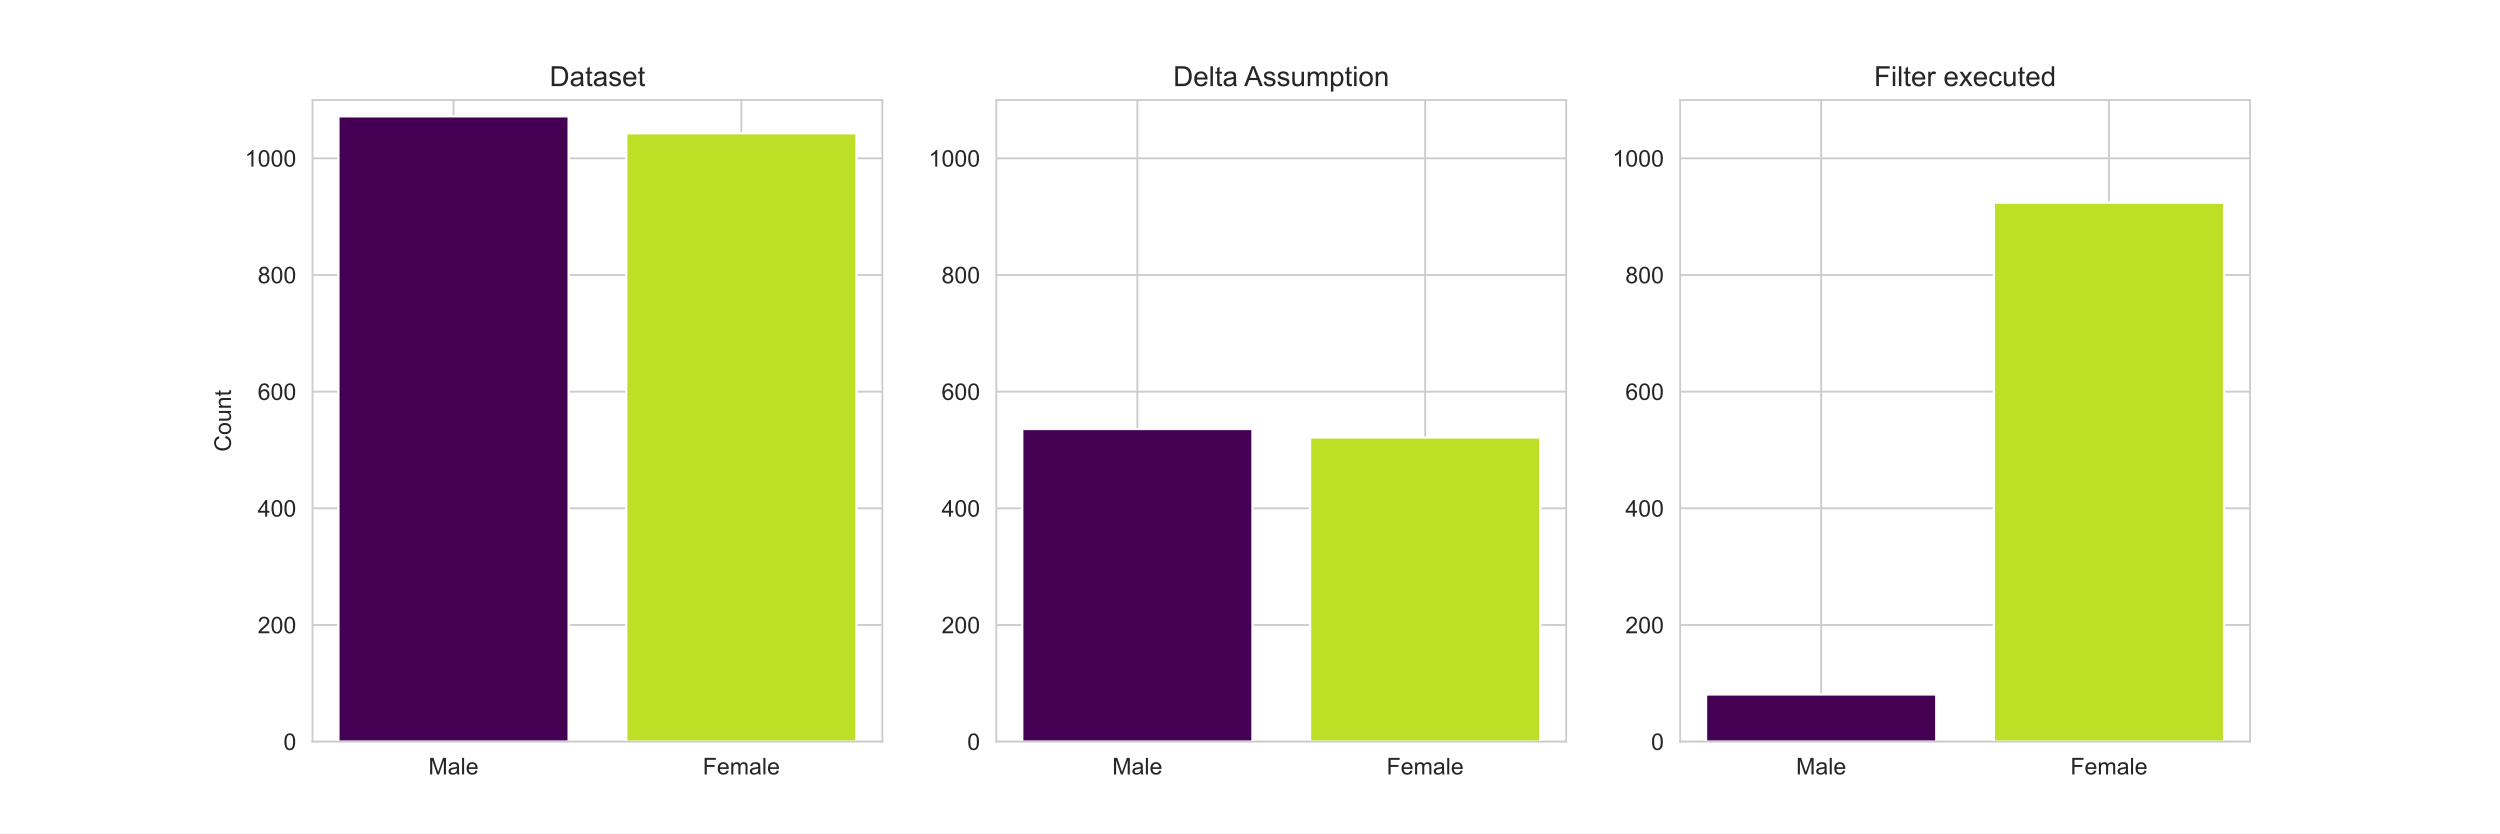
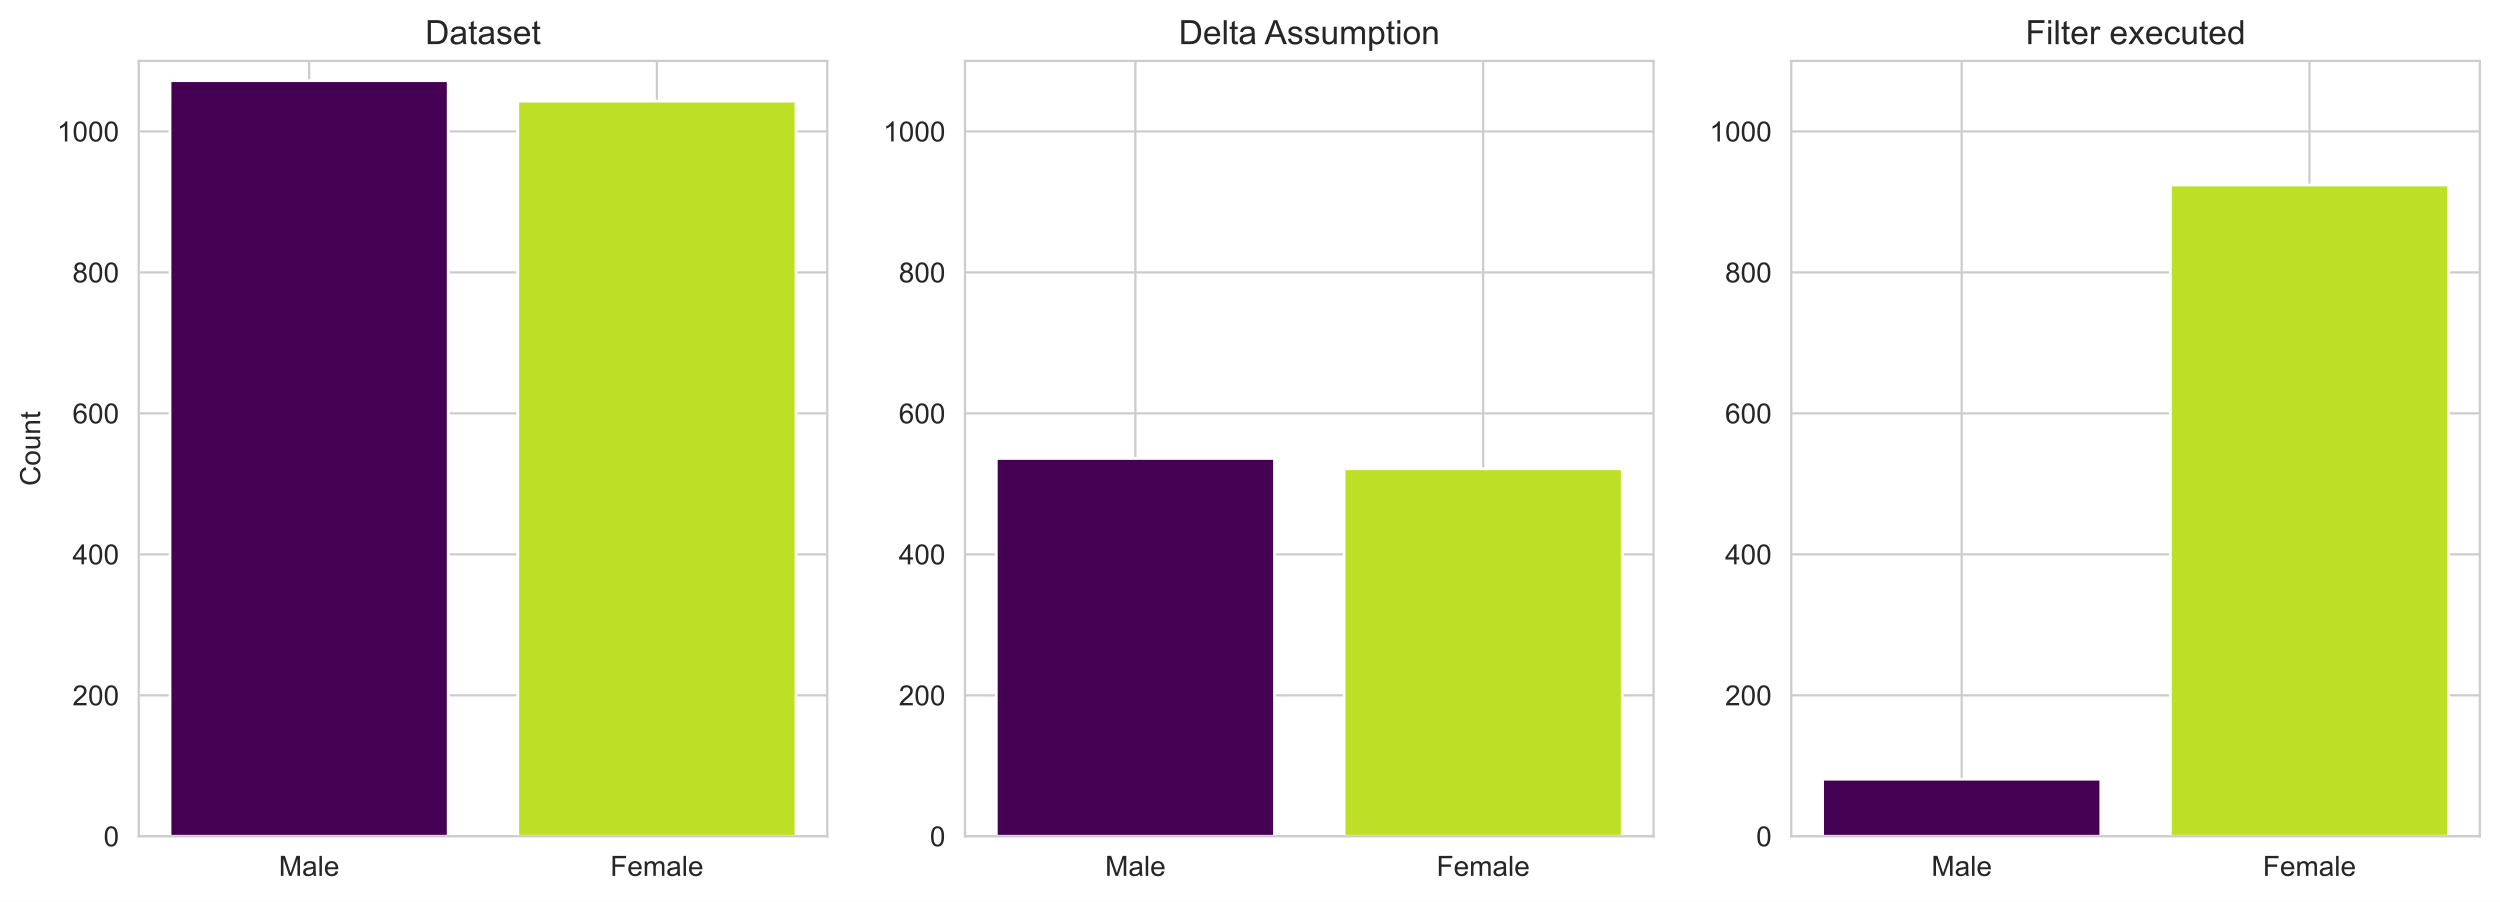
- <svg xmlns="http://www.w3.org/2000/svg" xmlns:xlink="http://www.w3.org/1999/xlink" width="1080pt" height="360pt" viewBox="0 0 1080 360" version="1.1">
+ <svg xmlns="http://www.w3.org/2000/svg" xmlns:xlink="http://www.w3.org/1999/xlink" width="893.789pt" height="322.335pt" viewBox="0 0 893.789 322.335" version="1.1">
  <defs>
    <style type="text/css">*{stroke-linejoin: round; stroke-linecap: butt}</style>
  </defs>
  <g id="figure_1">
    <g id="patch_1">
-       <path d="M 0 360  L 1080 360  L 1080 0  L 0 0  z " style="fill: #ffffff" />
+       <path d="M 0 322.335  L 893.789 322.335  L 893.789 0  L 0 0  z " style="fill: #ffffff" />
    </g>
    <g id="axes_1">
      <g id="patch_2">
-         <path d="M 135 320.4  L 381.176 320.4  L 381.176 43.2  L 135 43.2  z " style="fill: #ffffff" />
+         <path d="M 49.589 298.989  L 295.766 298.989  L 295.766 21.789  L 49.589 21.789  z " style="fill: #ffffff" />
      </g>
      <g id="matplotlib.axis_1">
        <g id="xtick_1">
          <g id="line2d_1">
-             <path d="M 195.922 320.4  L 195.922 43.2  " clip-path="url(#pa6786cee90)" style="fill: none; stroke: #cccccc; stroke-width: 0.8; stroke-linecap: round" />
+             <path d="M 110.512 298.989  L 110.512 21.789  " clip-path="url(#pd8e808f00b)" style="fill: none; stroke: #cccccc; stroke-width: 0.8; stroke-linecap: round" />
          </g>
          <g id="text_1">
-             <g style="fill: #262626" transform="translate(185.0857 334.5578) scale(0.1 -0.1)">
+             <g style="fill: #262626" transform="translate(99.6748 313.1472) scale(0.1 -0.1)">
              <defs>
                <path id="ArialMT-4d" d="M 475 0  L 475 4581  L 1388 4581  L 2472 1338  Q 2622 884 2691 659  Q 2769 909 2934 1394  L 4031 4581  L 4847 4581  L 4847 0  L 4263 0  L 4263 3834  L 2931 0  L 2384 0  L 1059 3900  L 1059 0  L 475 0  z " transform="scale(0.015625)" />
                <path id="ArialMT-61" d="M 2588 409  Q 2275 144 1986 34  Q 1697 -75 1366 -75  Q 819 -75 525 192  Q 231 459 231 875  Q 231 1119 342 1320  Q 453 1522 633 1644  Q 813 1766 1038 1828  Q 1203 1872 1538 1913  Q 2219 1994 2541 2106  Q 2544 2222 2544 2253  Q 2544 2597 2384 2738  Q 2169 2928 1744 2928  Q 1347 2928 1158 2789  Q 969 2650 878 2297  L 328 2372  Q 403 2725 575 2942  Q 747 3159 1072 3276  Q 1397 3394 1825 3394  Q 2250 3394 2515 3294  Q 2781 3194 2906 3042  Q 3031 2891 3081 2659  Q 3109 2516 3109 2141  L 3109 1391  Q 3109 606 3145 398  Q 3181 191 3288 0  L 2700 0  Q 2613 175 2588 409  z M 2541 1666  Q 2234 1541 1622 1453  Q 1275 1403 1131 1340  Q 988 1278 909 1158  Q 831 1038 831 891  Q 831 666 1001 516  Q 1172 366 1500 366  Q 1825 366 2078 508  Q 2331 650 2450 897  Q 2541 1088 2541 1459  L 2541 1666  z " transform="scale(0.015625)" />
                <path id="ArialMT-6c" d="M 409 0  L 409 4581  L 972 4581  L 972 0  L 409 0  z " transform="scale(0.015625)" />
                <path id="ArialMT-65" d="M 2694 1069  L 3275 997  Q 3138 488 2766 206  Q 2394 -75 1816 -75  Q 1088 -75 661 373  Q 234 822 234 1631  Q 234 2469 665 2931  Q 1097 3394 1784 3394  Q 2450 3394 2872 2941  Q 3294 2488 3294 1666  Q 3294 1616 3291 1516  L 816 1516  Q 847 969 1125 678  Q 1403 388 1819 388  Q 2128 388 2347 550  Q 2566 713 2694 1069  z M 847 1978  L 2700 1978  Q 2663 2397 2488 2606  Q 2219 2931 1791 2931  Q 1403 2931 1139 2672  Q 875 2413 847 1978  z " transform="scale(0.015625)" />
              </defs>
              <use xlink:href="#ArialMT-4d" />
              <use xlink:href="#ArialMT-61" transform="translate(83.30078 0)" />
              <use xlink:href="#ArialMT-6c" transform="translate(138.916 0)" />
              <use xlink:href="#ArialMT-65" transform="translate(161.1328 0)" />
            </g>
          </g>
        </g>
        <g id="xtick_2">
          <g id="line2d_2">
-             <path d="M 320.254 320.4  L 320.254 43.2  " clip-path="url(#pa6786cee90)" style="fill: none; stroke: #cccccc; stroke-width: 0.8; stroke-linecap: round" />
+             <path d="M 234.843 298.989  L 234.843 21.789  " clip-path="url(#pd8e808f00b)" style="fill: none; stroke: #cccccc; stroke-width: 0.8; stroke-linecap: round" />
          </g>
          <g id="text_2">
-             <g style="fill: #262626" transform="translate(303.5829 334.5578) scale(0.1 -0.1)">
+             <g style="fill: #262626" transform="translate(218.172 313.1472) scale(0.1 -0.1)">
              <defs>
                <path id="ArialMT-46" d="M 525 0  L 525 4581  L 3616 4581  L 3616 4041  L 1131 4041  L 1131 2622  L 3281 2622  L 3281 2081  L 1131 2081  L 1131 0  L 525 0  z " transform="scale(0.015625)" />
                <path id="ArialMT-6d" d="M 422 0  L 422 3319  L 925 3319  L 925 2853  Q 1081 3097 1340 3245  Q 1600 3394 1931 3394  Q 2300 3394 2536 3241  Q 2772 3088 2869 2813  Q 3263 3394 3894 3394  Q 4388 3394 4653 3120  Q 4919 2847 4919 2278  L 4919 0  L 4359 0  L 4359 2091  Q 4359 2428 4304 2576  Q 4250 2725 4106 2815  Q 3963 2906 3769 2906  Q 3419 2906 3187 2673  Q 2956 2441 2956 1928  L 2956 0  L 2394 0  L 2394 2156  Q 2394 2531 2256 2718  Q 2119 2906 1806 2906  Q 1569 2906 1367 2781  Q 1166 2656 1075 2415  Q 984 2175 984 1722  L 984 0  L 422 0  z " transform="scale(0.015625)" />
              </defs>
              <use xlink:href="#ArialMT-46" />
              <use xlink:href="#ArialMT-65" transform="translate(61.08398 0)" />
              <use xlink:href="#ArialMT-6d" transform="translate(116.6992 0)" />
              <use xlink:href="#ArialMT-61" transform="translate(200 0)" />
              <use xlink:href="#ArialMT-6c" transform="translate(255.6152 0)" />
              <use xlink:href="#ArialMT-65" transform="translate(277.832 0)" />
            </g>
          </g>
        </g>
      </g>
      <g id="matplotlib.axis_2">
        <g id="ytick_1">
          <g id="line2d_3">
-             <path d="M 135 320.4  L 381.176 320.4  " clip-path="url(#pa6786cee90)" style="fill: none; stroke: #cccccc; stroke-width: 0.8; stroke-linecap: round" />
+             <path d="M 49.589 298.989  L 295.766 298.989  " clip-path="url(#pd8e808f00b)" style="fill: none; stroke: #cccccc; stroke-width: 0.8; stroke-linecap: round" />
          </g>
          <g id="text_3">
-             <g style="fill: #262626" transform="translate(122.4391 323.9789) scale(0.1 -0.1)">
+             <g style="fill: #262626" transform="translate(37.02813 302.5683) scale(0.1 -0.1)">
              <defs>
                <path id="ArialMT-30" d="M 266 2259  Q 266 3072 433 3567  Q 600 4063 929 4331  Q 1259 4600 1759 4600  Q 2128 4600 2406 4451  Q 2684 4303 2865 4023  Q 3047 3744 3150 3342  Q 3253 2941 3253 2259  Q 3253 1453 3087 958  Q 2922 463 2592 192  Q 2263 -78 1759 -78  Q 1097 -78 719 397  Q 266 969 266 2259  z M 844 2259  Q 844 1131 1108 757  Q 1372 384 1759 384  Q 2147 384 2411 759  Q 2675 1134 2675 2259  Q 2675 3391 2411 3762  Q 2147 4134 1753 4134  Q 1366 4134 1134 3806  Q 844 3388 844 2259  z " transform="scale(0.015625)" />
              </defs>
              <use xlink:href="#ArialMT-30" />
            </g>
          </g>
        </g>
        <g id="ytick_2">
          <g id="line2d_4">
-             <path d="M 135 270  L 381.176 270  " clip-path="url(#pa6786cee90)" style="fill: none; stroke: #cccccc; stroke-width: 0.8; stroke-linecap: round" />
+             <path d="M 49.589 248.589  L 295.766 248.589  " clip-path="url(#pd8e808f00b)" style="fill: none; stroke: #cccccc; stroke-width: 0.8; stroke-linecap: round" />
          </g>
          <g id="text_4">
-             <g style="fill: #262626" transform="translate(111.3172 273.5789) scale(0.1 -0.1)">
+             <g style="fill: #262626" transform="translate(25.90625 252.1683) scale(0.1 -0.1)">
              <defs>
                <path id="ArialMT-32" d="M 3222 541  L 3222 0  L 194 0  Q 188 203 259 391  Q 375 700 629 1000  Q 884 1300 1366 1694  Q 2113 2306 2375 2664  Q 2638 3022 2638 3341  Q 2638 3675 2398 3904  Q 2159 4134 1775 4134  Q 1369 4134 1125 3890  Q 881 3647 878 3216  L 300 3275  Q 359 3922 746 4261  Q 1134 4600 1788 4600  Q 2447 4600 2831 4234  Q 3216 3869 3216 3328  Q 3216 3053 3103 2787  Q 2991 2522 2730 2228  Q 2469 1934 1863 1422  Q 1356 997 1212 845  Q 1069 694 975 541  L 3222 541  z " transform="scale(0.015625)" />
              </defs>
              <use xlink:href="#ArialMT-32" />
              <use xlink:href="#ArialMT-30" transform="translate(55.61523 0)" />
              <use xlink:href="#ArialMT-30" transform="translate(111.2305 0)" />
            </g>
          </g>
        </g>
        <g id="ytick_3">
          <g id="line2d_5">
-             <path d="M 135 219.6  L 381.176 219.6  " clip-path="url(#pa6786cee90)" style="fill: none; stroke: #cccccc; stroke-width: 0.8; stroke-linecap: round" />
+             <path d="M 49.589 198.189  L 295.766 198.189  " clip-path="url(#pd8e808f00b)" style="fill: none; stroke: #cccccc; stroke-width: 0.8; stroke-linecap: round" />
          </g>
          <g id="text_5">
-             <g style="fill: #262626" transform="translate(111.3172 223.1789) scale(0.1 -0.1)">
+             <g style="fill: #262626" transform="translate(25.90625 201.7683) scale(0.1 -0.1)">
              <defs>
                <path id="ArialMT-34" d="M 2069 0  L 2069 1097  L 81 1097  L 81 1613  L 2172 4581  L 2631 4581  L 2631 1613  L 3250 1613  L 3250 1097  L 2631 1097  L 2631 0  L 2069 0  z M 2069 1613  L 2069 3678  L 634 1613  L 2069 1613  z " transform="scale(0.015625)" />
              </defs>
              <use xlink:href="#ArialMT-34" />
              <use xlink:href="#ArialMT-30" transform="translate(55.61523 0)" />
              <use xlink:href="#ArialMT-30" transform="translate(111.2305 0)" />
            </g>
          </g>
        </g>
        <g id="ytick_4">
          <g id="line2d_6">
-             <path d="M 135 169.2  L 381.176 169.2  " clip-path="url(#pa6786cee90)" style="fill: none; stroke: #cccccc; stroke-width: 0.8; stroke-linecap: round" />
+             <path d="M 49.589 147.789  L 295.766 147.789  " clip-path="url(#pd8e808f00b)" style="fill: none; stroke: #cccccc; stroke-width: 0.8; stroke-linecap: round" />
          </g>
          <g id="text_6">
-             <g style="fill: #262626" transform="translate(111.3172 172.7789) scale(0.1 -0.1)">
+             <g style="fill: #262626" transform="translate(25.90625 151.3683) scale(0.1 -0.1)">
              <defs>
                <path id="ArialMT-36" d="M 3184 3459  L 2625 3416  Q 2550 3747 2413 3897  Q 2184 4138 1850 4138  Q 1581 4138 1378 3988  Q 1113 3794 959 3422  Q 806 3050 800 2363  Q 1003 2672 1297 2822  Q 1591 2972 1913 2972  Q 2475 2972 2870 2558  Q 3266 2144 3266 1488  Q 3266 1056 3080 686  Q 2894 316 2569 119  Q 2244 -78 1831 -78  Q 1128 -78 684 439  Q 241 956 241 2144  Q 241 3472 731 4075  Q 1159 4600 1884 4600  Q 2425 4600 2770 4297  Q 3116 3994 3184 3459  z M 888 1484  Q 888 1194 1011 928  Q 1134 663 1356 523  Q 1578 384 1822 384  Q 2178 384 2434 671  Q 2691 959 2691 1453  Q 2691 1928 2437 2201  Q 2184 2475 1800 2475  Q 1419 2475 1153 2201  Q 888 1928 888 1484  z " transform="scale(0.015625)" />
              </defs>
              <use xlink:href="#ArialMT-36" />
              <use xlink:href="#ArialMT-30" transform="translate(55.61523 0)" />
              <use xlink:href="#ArialMT-30" transform="translate(111.2305 0)" />
            </g>
          </g>
        </g>
        <g id="ytick_5">
          <g id="line2d_7">
-             <path d="M 135 118.8  L 381.176 118.8  " clip-path="url(#pa6786cee90)" style="fill: none; stroke: #cccccc; stroke-width: 0.8; stroke-linecap: round" />
+             <path d="M 49.589 97.389  L 295.766 97.389  " clip-path="url(#pd8e808f00b)" style="fill: none; stroke: #cccccc; stroke-width: 0.8; stroke-linecap: round" />
          </g>
          <g id="text_7">
-             <g style="fill: #262626" transform="translate(111.3172 122.3789) scale(0.1 -0.1)">
+             <g style="fill: #262626" transform="translate(25.90625 100.9683) scale(0.1 -0.1)">
              <defs>
                <path id="ArialMT-38" d="M 1131 2484  Q 781 2613 612 2850  Q 444 3088 444 3419  Q 444 3919 803 4259  Q 1163 4600 1759 4600  Q 2359 4600 2725 4251  Q 3091 3903 3091 3403  Q 3091 3084 2923 2848  Q 2756 2613 2416 2484  Q 2838 2347 3058 2040  Q 3278 1734 3278 1309  Q 3278 722 2862 322  Q 2447 -78 1769 -78  Q 1091 -78 675 323  Q 259 725 259 1325  Q 259 1772 486 2073  Q 713 2375 1131 2484  z M 1019 3438  Q 1019 3113 1228 2906  Q 1438 2700 1772 2700  Q 2097 2700 2305 2904  Q 2513 3109 2513 3406  Q 2513 3716 2298 3927  Q 2084 4138 1766 4138  Q 1444 4138 1231 3931  Q 1019 3725 1019 3438  z M 838 1322  Q 838 1081 952 856  Q 1066 631 1291 507  Q 1516 384 1775 384  Q 2178 384 2440 643  Q 2703 903 2703 1303  Q 2703 1709 2433 1975  Q 2163 2241 1756 2241  Q 1359 2241 1098 1978  Q 838 1716 838 1322  z " transform="scale(0.015625)" />
              </defs>
              <use xlink:href="#ArialMT-38" />
              <use xlink:href="#ArialMT-30" transform="translate(55.61523 0)" />
              <use xlink:href="#ArialMT-30" transform="translate(111.2305 0)" />
            </g>
          </g>
        </g>
        <g id="ytick_6">
          <g id="line2d_8">
-             <path d="M 135 68.4  L 381.176 68.4  " clip-path="url(#pa6786cee90)" style="fill: none; stroke: #cccccc; stroke-width: 0.8; stroke-linecap: round" />
+             <path d="M 49.589 46.989  L 295.766 46.989  " clip-path="url(#pd8e808f00b)" style="fill: none; stroke: #cccccc; stroke-width: 0.8; stroke-linecap: round" />
          </g>
          <g id="text_8">
-             <g style="fill: #262626" transform="translate(105.7562 71.97891) scale(0.1 -0.1)">
+             <g style="fill: #262626" transform="translate(20.34531 50.56828) scale(0.1 -0.1)">
              <defs>
                <path id="ArialMT-31" d="M 2384 0  L 1822 0  L 1822 3584  Q 1619 3391 1289 3197  Q 959 3003 697 2906  L 697 3450  Q 1169 3672 1522 3987  Q 1875 4303 2022 4600  L 2384 4600  L 2384 0  z " transform="scale(0.015625)" />
              </defs>
              <use xlink:href="#ArialMT-31" />
              <use xlink:href="#ArialMT-30" transform="translate(55.61523 0)" />
              <use xlink:href="#ArialMT-30" transform="translate(111.2305 0)" />
              <use xlink:href="#ArialMT-30" transform="translate(166.8457 0)" />
            </g>
          </g>
        </g>
        <g id="text_9">
-           <g style="fill: #262626" transform="translate(99.76875 195.1414) rotate(-90) scale(0.1 -0.1)">
+           <g style="fill: #262626" transform="translate(14.35781 173.7308) rotate(-90) scale(0.1 -0.1)">
            <defs>
              <path id="ArialMT-43" d="M 3763 1606  L 4369 1453  Q 4178 706 3683 314  Q 3188 -78 2472 -78  Q 1731 -78 1267 223  Q 803 525 561 1097  Q 319 1669 319 2325  Q 319 3041 592 3573  Q 866 4106 1370 4382  Q 1875 4659 2481 4659  Q 3169 4659 3637 4309  Q 4106 3959 4291 3325  L 3694 3184  Q 3534 3684 3231 3912  Q 2928 4141 2469 4141  Q 1941 4141 1586 3887  Q 1231 3634 1087 3207  Q 944 2781 944 2328  Q 944 1744 1114 1308  Q 1284 872 1643 656  Q 2003 441 2422 441  Q 2931 441 3284 734  Q 3638 1028 3763 1606  z " transform="scale(0.015625)" />
              <path id="ArialMT-6f" d="M 213 1659  Q 213 2581 725 3025  Q 1153 3394 1769 3394  Q 2453 3394 2887 2945  Q 3322 2497 3322 1706  Q 3322 1066 3130 698  Q 2938 331 2570 128  Q 2203 -75 1769 -75  Q 1072 -75 642 372  Q 213 819 213 1659  z M 791 1659  Q 791 1022 1069 705  Q 1347 388 1769 388  Q 2188 388 2466 706  Q 2744 1025 2744 1678  Q 2744 2294 2464 2611  Q 2184 2928 1769 2928  Q 1347 2928 1069 2612  Q 791 2297 791 1659  z " transform="scale(0.015625)" />
              <path id="ArialMT-75" d="M 2597 0  L 2597 488  Q 2209 -75 1544 -75  Q 1250 -75 995 37  Q 741 150 617 320  Q 494 491 444 738  Q 409 903 409 1263  L 409 3319  L 972 3319  L 972 1478  Q 972 1038 1006 884  Q 1059 663 1231 536  Q 1403 409 1656 409  Q 1909 409 2131 539  Q 2353 669 2445 892  Q 2538 1116 2538 1541  L 2538 3319  L 3100 3319  L 3100 0  L 2597 0  z " transform="scale(0.015625)" />
              <path id="ArialMT-6e" d="M 422 0  L 422 3319  L 928 3319  L 928 2847  Q 1294 3394 1984 3394  Q 2284 3394 2536 3286  Q 2788 3178 2913 3003  Q 3038 2828 3088 2588  Q 3119 2431 3119 2041  L 3119 0  L 2556 0  L 2556 2019  Q 2556 2363 2490 2533  Q 2425 2703 2258 2804  Q 2091 2906 1866 2906  Q 1506 2906 1245 2678  Q 984 2450 984 1813  L 984 0  L 422 0  z " transform="scale(0.015625)" />
              <path id="ArialMT-74" d="M 1650 503  L 1731 6  Q 1494 -44 1306 -44  Q 1000 -44 831 53  Q 663 150 594 308  Q 525 466 525 972  L 525 2881  L 113 2881  L 113 3319  L 525 3319  L 525 4141  L 1084 4478  L 1084 3319  L 1650 3319  L 1650 2881  L 1084 2881  L 1084 941  Q 1084 700 1114 631  Q 1144 563 1211 522  Q 1278 481 1403 481  Q 1497 481 1650 503  z " transform="scale(0.015625)" />
            </defs>
            <use xlink:href="#ArialMT-43" />
            <use xlink:href="#ArialMT-6f" transform="translate(72.2168 0)" />
            <use xlink:href="#ArialMT-75" transform="translate(127.832 0)" />
            <use xlink:href="#ArialMT-6e" transform="translate(183.4473 0)" />
            <use xlink:href="#ArialMT-74" transform="translate(239.0625 0)" />
          </g>
        </g>
      </g>
      <g id="patch_3">
-         <path d="M 146.19 320.4  L 245.655 320.4  L 245.655 50.256  L 146.19 50.256  z " clip-path="url(#pa6786cee90)" style="fill: #440154; stroke: #ffffff; stroke-linejoin: miter" />
+         <path d="M 60.779 298.989  L 160.244 298.989  L 160.244 28.845  L 60.779 28.845  z " clip-path="url(#pd8e808f00b)" style="fill: #440154; stroke: #ffffff; stroke-linejoin: miter" />
      </g>
      <g id="patch_4">
-         <path d="M 270.521 320.4  L 369.987 320.4  L 369.987 57.564  L 270.521 57.564  z " clip-path="url(#pa6786cee90)" style="fill: #bddf26; stroke: #ffffff; stroke-linejoin: miter" />
+         <path d="M 185.11 298.989  L 284.576 298.989  L 284.576 36.153  L 185.11 36.153  z " clip-path="url(#pd8e808f00b)" style="fill: #bddf26; stroke: #ffffff; stroke-linejoin: miter" />
      </g>
      <g id="patch_5">
-         <path d="M 135 320.4  L 135 43.2  " style="fill: none; stroke: #cccccc; stroke-width: 0.8; stroke-linejoin: miter; stroke-linecap: square" />
+         <path d="M 49.589 298.989  L 49.589 21.789  " style="fill: none; stroke: #cccccc; stroke-width: 0.8; stroke-linejoin: miter; stroke-linecap: square" />
      </g>
      <g id="patch_6">
-         <path d="M 381.176 320.4  L 381.176 43.2  " style="fill: none; stroke: #cccccc; stroke-width: 0.8; stroke-linejoin: miter; stroke-linecap: square" />
+         <path d="M 295.766 298.989  L 295.766 21.789  " style="fill: none; stroke: #cccccc; stroke-width: 0.8; stroke-linejoin: miter; stroke-linecap: square" />
      </g>
      <g id="patch_7">
-         <path d="M 135 320.4  L 381.176 320.4  " style="fill: none; stroke: #cccccc; stroke-width: 0.8; stroke-linejoin: miter; stroke-linecap: square" />
+         <path d="M 49.589 298.989  L 295.766 298.989  " style="fill: none; stroke: #cccccc; stroke-width: 0.8; stroke-linejoin: miter; stroke-linecap: square" />
      </g>
      <g id="patch_8">
-         <path d="M 135 43.2  L 381.176 43.2  " style="fill: none; stroke: #cccccc; stroke-width: 0.8; stroke-linejoin: miter; stroke-linecap: square" />
+         <path d="M 49.589 21.789  L 295.766 21.789  " style="fill: none; stroke: #cccccc; stroke-width: 0.8; stroke-linejoin: miter; stroke-linecap: square" />
      </g>
      <g id="text_10">
-         <g style="fill: #262626" transform="translate(237.4117 37.2) scale(0.12 -0.12)">
+         <g style="fill: #262626" transform="translate(152.0007 15.78937) scale(0.12 -0.12)">
          <defs>
            <path id="ArialMT-44" d="M 494 0  L 494 4581  L 2072 4581  Q 2606 4581 2888 4516  Q 3281 4425 3559 4188  Q 3922 3881 4101 3404  Q 4281 2928 4281 2316  Q 4281 1794 4159 1391  Q 4038 988 3847 723  Q 3656 459 3429 307  Q 3203 156 2883 78  Q 2563 0 2147 0  L 494 0  z M 1100 541  L 2078 541  Q 2531 541 2789 625  Q 3047 709 3200 863  Q 3416 1078 3536 1442  Q 3656 1806 3656 2325  Q 3656 3044 3420 3430  Q 3184 3816 2847 3947  Q 2603 4041 2063 4041  L 1100 4041  L 1100 541  z " transform="scale(0.015625)" />
            <path id="ArialMT-73" d="M 197 991  L 753 1078  Q 800 744 1014 566  Q 1228 388 1613 388  Q 2000 388 2187 545  Q 2375 703 2375 916  Q 2375 1106 2209 1216  Q 2094 1291 1634 1406  Q 1016 1563 777 1677  Q 538 1791 414 1992  Q 291 2194 291 2438  Q 291 2659 392 2848  Q 494 3038 669 3163  Q 800 3259 1026 3326  Q 1253 3394 1513 3394  Q 1903 3394 2198 3281  Q 2494 3169 2634 2976  Q 2775 2784 2828 2463  L 2278 2388  Q 2241 2644 2061 2787  Q 1881 2931 1553 2931  Q 1166 2931 1000 2803  Q 834 2675 834 2503  Q 834 2394 903 2306  Q 972 2216 1119 2156  Q 1203 2125 1616 2013  Q 2213 1853 2448 1751  Q 2684 1650 2818 1456  Q 2953 1263 2953 975  Q 2953 694 2789 445  Q 2625 197 2315 61  Q 2006 -75 1616 -75  Q 969 -75 630 194  Q 291 463 197 991  z " transform="scale(0.015625)" />
          </defs>
          <use xlink:href="#ArialMT-44" />
          <use xlink:href="#ArialMT-61" transform="translate(72.2168 0)" />
          <use xlink:href="#ArialMT-74" transform="translate(127.832 0)" />
          <use xlink:href="#ArialMT-61" transform="translate(155.6152 0)" />
          <use xlink:href="#ArialMT-73" transform="translate(211.2305 0)" />
          <use xlink:href="#ArialMT-65" transform="translate(261.2305 0)" />
          <use xlink:href="#ArialMT-74" transform="translate(316.8457 0)" />
        </g>
      </g>
    </g>
    <g id="axes_2">
      <g id="patch_9">
-         <path d="M 430.412 320.4  L 676.588 320.4  L 676.588 43.2  L 430.412 43.2  z " style="fill: #ffffff" />
+         <path d="M 345.001 298.989  L 591.177 298.989  L 591.177 21.789  L 345.001 21.789  z " style="fill: #ffffff" />
      </g>
      <g id="matplotlib.axis_3">
        <g id="xtick_3">
          <g id="line2d_9">
-             <path d="M 491.334 320.4  L 491.334 43.2  " clip-path="url(#p82413bed0e)" style="fill: none; stroke: #cccccc; stroke-width: 0.8; stroke-linecap: round" />
+             <path d="M 405.923 298.989  L 405.923 21.789  " clip-path="url(#p44bf12081e)" style="fill: none; stroke: #cccccc; stroke-width: 0.8; stroke-linecap: round" />
          </g>
          <g id="text_11">
-             <g style="fill: #262626" transform="translate(480.4975 334.5578) scale(0.1 -0.1)">
+             <g style="fill: #262626" transform="translate(395.0866 313.1472) scale(0.1 -0.1)">
              <use xlink:href="#ArialMT-4d" />
              <use xlink:href="#ArialMT-61" transform="translate(83.30078 0)" />
              <use xlink:href="#ArialMT-6c" transform="translate(138.916 0)" />
              <use xlink:href="#ArialMT-65" transform="translate(161.1328 0)" />
            </g>
          </g>
        </g>
        <g id="xtick_4">
          <g id="line2d_10">
-             <path d="M 615.666 320.4  L 615.666 43.2  " clip-path="url(#p82413bed0e)" style="fill: none; stroke: #cccccc; stroke-width: 0.8; stroke-linecap: round" />
+             <path d="M 530.255 298.989  L 530.255 21.789  " clip-path="url(#p44bf12081e)" style="fill: none; stroke: #cccccc; stroke-width: 0.8; stroke-linecap: round" />
          </g>
          <g id="text_12">
-             <g style="fill: #262626" transform="translate(598.9947 334.5578) scale(0.1 -0.1)">
+             <g style="fill: #262626" transform="translate(513.5837 313.1472) scale(0.1 -0.1)">
              <use xlink:href="#ArialMT-46" />
              <use xlink:href="#ArialMT-65" transform="translate(61.08398 0)" />
              <use xlink:href="#ArialMT-6d" transform="translate(116.6992 0)" />
              <use xlink:href="#ArialMT-61" transform="translate(200 0)" />
              <use xlink:href="#ArialMT-6c" transform="translate(255.6152 0)" />
              <use xlink:href="#ArialMT-65" transform="translate(277.832 0)" />
            </g>
          </g>
        </g>
      </g>
      <g id="matplotlib.axis_4">
        <g id="ytick_7">
          <g id="line2d_11">
-             <path d="M 430.412 320.4  L 676.588 320.4  " clip-path="url(#p82413bed0e)" style="fill: none; stroke: #cccccc; stroke-width: 0.8; stroke-linecap: round" />
+             <path d="M 345.001 298.989  L 591.177 298.989  " clip-path="url(#p44bf12081e)" style="fill: none; stroke: #cccccc; stroke-width: 0.8; stroke-linecap: round" />
          </g>
          <g id="text_13">
-             <g style="fill: #262626" transform="translate(417.8508 323.9789) scale(0.1 -0.1)">
+             <g style="fill: #262626" transform="translate(332.4399 302.5683) scale(0.1 -0.1)">
              <use xlink:href="#ArialMT-30" />
            </g>
          </g>
        </g>
        <g id="ytick_8">
          <g id="line2d_12">
-             <path d="M 430.412 270  L 676.588 270  " clip-path="url(#p82413bed0e)" style="fill: none; stroke: #cccccc; stroke-width: 0.8; stroke-linecap: round" />
+             <path d="M 345.001 248.589  L 591.177 248.589  " clip-path="url(#p44bf12081e)" style="fill: none; stroke: #cccccc; stroke-width: 0.8; stroke-linecap: round" />
          </g>
          <g id="text_14">
-             <g style="fill: #262626" transform="translate(406.729 273.5789) scale(0.1 -0.1)">
+             <g style="fill: #262626" transform="translate(321.318 252.1683) scale(0.1 -0.1)">
              <use xlink:href="#ArialMT-32" />
              <use xlink:href="#ArialMT-30" transform="translate(55.61523 0)" />
              <use xlink:href="#ArialMT-30" transform="translate(111.2305 0)" />
            </g>
          </g>
        </g>
        <g id="ytick_9">
          <g id="line2d_13">
-             <path d="M 430.412 219.6  L 676.588 219.6  " clip-path="url(#p82413bed0e)" style="fill: none; stroke: #cccccc; stroke-width: 0.8; stroke-linecap: round" />
+             <path d="M 345.001 198.189  L 591.177 198.189  " clip-path="url(#p44bf12081e)" style="fill: none; stroke: #cccccc; stroke-width: 0.8; stroke-linecap: round" />
          </g>
          <g id="text_15">
-             <g style="fill: #262626" transform="translate(406.729 223.1789) scale(0.1 -0.1)">
+             <g style="fill: #262626" transform="translate(321.318 201.7683) scale(0.1 -0.1)">
              <use xlink:href="#ArialMT-34" />
              <use xlink:href="#ArialMT-30" transform="translate(55.61523 0)" />
              <use xlink:href="#ArialMT-30" transform="translate(111.2305 0)" />
            </g>
          </g>
        </g>
        <g id="ytick_10">
          <g id="line2d_14">
-             <path d="M 430.412 169.2  L 676.588 169.2  " clip-path="url(#p82413bed0e)" style="fill: none; stroke: #cccccc; stroke-width: 0.8; stroke-linecap: round" />
+             <path d="M 345.001 147.789  L 591.177 147.789  " clip-path="url(#p44bf12081e)" style="fill: none; stroke: #cccccc; stroke-width: 0.8; stroke-linecap: round" />
          </g>
          <g id="text_16">
-             <g style="fill: #262626" transform="translate(406.729 172.7789) scale(0.1 -0.1)">
+             <g style="fill: #262626" transform="translate(321.318 151.3683) scale(0.1 -0.1)">
              <use xlink:href="#ArialMT-36" />
              <use xlink:href="#ArialMT-30" transform="translate(55.61523 0)" />
              <use xlink:href="#ArialMT-30" transform="translate(111.2305 0)" />
            </g>
          </g>
        </g>
        <g id="ytick_11">
          <g id="line2d_15">
-             <path d="M 430.412 118.8  L 676.588 118.8  " clip-path="url(#p82413bed0e)" style="fill: none; stroke: #cccccc; stroke-width: 0.8; stroke-linecap: round" />
+             <path d="M 345.001 97.389  L 591.177 97.389  " clip-path="url(#p44bf12081e)" style="fill: none; stroke: #cccccc; stroke-width: 0.8; stroke-linecap: round" />
          </g>
          <g id="text_17">
-             <g style="fill: #262626" transform="translate(406.729 122.3789) scale(0.1 -0.1)">
+             <g style="fill: #262626" transform="translate(321.318 100.9683) scale(0.1 -0.1)">
              <use xlink:href="#ArialMT-38" />
              <use xlink:href="#ArialMT-30" transform="translate(55.61523 0)" />
              <use xlink:href="#ArialMT-30" transform="translate(111.2305 0)" />
            </g>
          </g>
        </g>
        <g id="ytick_12">
          <g id="line2d_16">
-             <path d="M 430.412 68.4  L 676.588 68.4  " clip-path="url(#p82413bed0e)" style="fill: none; stroke: #cccccc; stroke-width: 0.8; stroke-linecap: round" />
+             <path d="M 345.001 46.989  L 591.177 46.989  " clip-path="url(#p44bf12081e)" style="fill: none; stroke: #cccccc; stroke-width: 0.8; stroke-linecap: round" />
          </g>
          <g id="text_18">
-             <g style="fill: #262626" transform="translate(401.168 71.97891) scale(0.1 -0.1)">
+             <g style="fill: #262626" transform="translate(315.7571 50.56828) scale(0.1 -0.1)">
              <use xlink:href="#ArialMT-31" />
              <use xlink:href="#ArialMT-30" transform="translate(55.61523 0)" />
              <use xlink:href="#ArialMT-30" transform="translate(111.2305 0)" />
              <use xlink:href="#ArialMT-30" transform="translate(166.8457 0)" />
            </g>
          </g>
        </g>
      </g>
      <g id="patch_10">
-         <path d="M 441.602 320.4  L 541.067 320.4  L 541.067 185.328  L 441.602 185.328  z " clip-path="url(#p82413bed0e)" style="fill: #440154; stroke: #ffffff; stroke-linejoin: miter" />
+         <path d="M 356.191 298.989  L 455.656 298.989  L 455.656 163.917  L 356.191 163.917  z " clip-path="url(#p44bf12081e)" style="fill: #440154; stroke: #ffffff; stroke-linejoin: miter" />
      </g>
      <g id="patch_11">
-         <path d="M 565.933 320.4  L 665.398 320.4  L 665.398 188.982  L 565.933 188.982  z " clip-path="url(#p82413bed0e)" style="fill: #bddf26; stroke: #ffffff; stroke-linejoin: miter" />
+         <path d="M 480.522 298.989  L 579.987 298.989  L 579.987 167.571  L 480.522 167.571  z " clip-path="url(#p44bf12081e)" style="fill: #bddf26; stroke: #ffffff; stroke-linejoin: miter" />
      </g>
      <g id="patch_12">
-         <path d="M 430.412 320.4  L 430.412 43.2  " style="fill: none; stroke: #cccccc; stroke-width: 0.8; stroke-linejoin: miter; stroke-linecap: square" />
+         <path d="M 345.001 298.989  L 345.001 21.789  " style="fill: none; stroke: #cccccc; stroke-width: 0.8; stroke-linejoin: miter; stroke-linecap: square" />
      </g>
      <g id="patch_13">
-         <path d="M 676.588 320.4  L 676.588 43.2  " style="fill: none; stroke: #cccccc; stroke-width: 0.8; stroke-linejoin: miter; stroke-linecap: square" />
+         <path d="M 591.177 298.989  L 591.177 21.789  " style="fill: none; stroke: #cccccc; stroke-width: 0.8; stroke-linejoin: miter; stroke-linecap: square" />
      </g>
      <g id="patch_14">
-         <path d="M 430.412 320.4  L 676.588 320.4  " style="fill: none; stroke: #cccccc; stroke-width: 0.8; stroke-linejoin: miter; stroke-linecap: square" />
+         <path d="M 345.001 298.989  L 591.177 298.989  " style="fill: none; stroke: #cccccc; stroke-width: 0.8; stroke-linejoin: miter; stroke-linecap: square" />
      </g>
      <g id="patch_15">
-         <path d="M 430.412 43.2  L 676.588 43.2  " style="fill: none; stroke: #cccccc; stroke-width: 0.8; stroke-linejoin: miter; stroke-linecap: square" />
+         <path d="M 345.001 21.789  L 591.177 21.789  " style="fill: none; stroke: #cccccc; stroke-width: 0.8; stroke-linejoin: miter; stroke-linecap: square" />
      </g>
      <g id="text_19">
-         <g style="fill: #262626" transform="translate(506.8106 37.2) scale(0.12 -0.12)">
+         <g style="fill: #262626" transform="translate(421.3997 15.78937) scale(0.12 -0.12)">
          <defs>
            <path id="ArialMT-20" transform="scale(0.015625)" />
            <path id="ArialMT-41" d="M -9 0  L 1750 4581  L 2403 4581  L 4278 0  L 3588 0  L 3053 1388  L 1138 1388  L 634 0  L -9 0  z M 1313 1881  L 2866 1881  L 2388 3150  Q 2169 3728 2063 4100  Q 1975 3659 1816 3225  L 1313 1881  z " transform="scale(0.015625)" />
            <path id="ArialMT-70" d="M 422 -1272  L 422 3319  L 934 3319  L 934 2888  Q 1116 3141 1344 3267  Q 1572 3394 1897 3394  Q 2322 3394 2647 3175  Q 2972 2956 3137 2557  Q 3303 2159 3303 1684  Q 3303 1175 3120 767  Q 2938 359 2589 142  Q 2241 -75 1856 -75  Q 1575 -75 1351 44  Q 1128 163 984 344  L 984 -1272  L 422 -1272  z M 931 1641  Q 931 1000 1190 694  Q 1450 388 1819 388  Q 2194 388 2461 705  Q 2728 1022 2728 1688  Q 2728 2322 2467 2637  Q 2206 2953 1844 2953  Q 1484 2953 1207 2617  Q 931 2281 931 1641  z " transform="scale(0.015625)" />
            <path id="ArialMT-69" d="M 425 3934  L 425 4581  L 988 4581  L 988 3934  L 425 3934  z M 425 0  L 425 3319  L 988 3319  L 988 0  L 425 0  z " transform="scale(0.015625)" />
          </defs>
          <use xlink:href="#ArialMT-44" />
          <use xlink:href="#ArialMT-65" transform="translate(72.2168 0)" />
          <use xlink:href="#ArialMT-6c" transform="translate(127.832 0)" />
          <use xlink:href="#ArialMT-74" transform="translate(150.0488 0)" />
          <use xlink:href="#ArialMT-61" transform="translate(177.832 0)" />
          <use xlink:href="#ArialMT-20" transform="translate(233.4473 0)" />
          <use xlink:href="#ArialMT-41" transform="translate(255.7305 0)" />
          <use xlink:href="#ArialMT-73" transform="translate(322.4297 0)" />
          <use xlink:href="#ArialMT-73" transform="translate(372.4297 0)" />
          <use xlink:href="#ArialMT-75" transform="translate(422.4297 0)" />
          <use xlink:href="#ArialMT-6d" transform="translate(478.0449 0)" />
          <use xlink:href="#ArialMT-70" transform="translate(561.3457 0)" />
          <use xlink:href="#ArialMT-74" transform="translate(616.9609 0)" />
          <use xlink:href="#ArialMT-69" transform="translate(644.7441 0)" />
          <use xlink:href="#ArialMT-6f" transform="translate(666.9609 0)" />
          <use xlink:href="#ArialMT-6e" transform="translate(722.5762 0)" />
        </g>
      </g>
    </g>
    <g id="axes_3">
      <g id="patch_16">
-         <path d="M 725.824 320.4  L 972 320.4  L 972 43.2  L 725.824 43.2  z " style="fill: #ffffff" />
+         <path d="M 640.413 298.989  L 886.589 298.989  L 886.589 21.789  L 640.413 21.789  z " style="fill: #ffffff" />
      </g>
      <g id="matplotlib.axis_5">
        <g id="xtick_5">
          <g id="line2d_17">
-             <path d="M 786.746 320.4  L 786.746 43.2  " clip-path="url(#pd6a74ef7fc)" style="fill: none; stroke: #cccccc; stroke-width: 0.8; stroke-linecap: round" />
+             <path d="M 701.335 298.989  L 701.335 21.789  " clip-path="url(#p50d12ddeca)" style="fill: none; stroke: #cccccc; stroke-width: 0.8; stroke-linecap: round" />
          </g>
          <g id="text_20">
-             <g style="fill: #262626" transform="translate(775.9093 334.5578) scale(0.1 -0.1)">
+             <g style="fill: #262626" transform="translate(690.4983 313.1472) scale(0.1 -0.1)">
              <use xlink:href="#ArialMT-4d" />
              <use xlink:href="#ArialMT-61" transform="translate(83.30078 0)" />
              <use xlink:href="#ArialMT-6c" transform="translate(138.916 0)" />
              <use xlink:href="#ArialMT-65" transform="translate(161.1328 0)" />
            </g>
          </g>
        </g>
        <g id="xtick_6">
          <g id="line2d_18">
-             <path d="M 911.078 320.4  L 911.078 43.2  " clip-path="url(#pd6a74ef7fc)" style="fill: none; stroke: #cccccc; stroke-width: 0.8; stroke-linecap: round" />
+             <path d="M 825.667 298.989  L 825.667 21.789  " clip-path="url(#p50d12ddeca)" style="fill: none; stroke: #cccccc; stroke-width: 0.8; stroke-linecap: round" />
          </g>
          <g id="text_21">
-             <g style="fill: #262626" transform="translate(894.4064 334.5578) scale(0.1 -0.1)">
+             <g style="fill: #262626" transform="translate(808.9955 313.1472) scale(0.1 -0.1)">
              <use xlink:href="#ArialMT-46" />
              <use xlink:href="#ArialMT-65" transform="translate(61.08398 0)" />
              <use xlink:href="#ArialMT-6d" transform="translate(116.6992 0)" />
              <use xlink:href="#ArialMT-61" transform="translate(200 0)" />
              <use xlink:href="#ArialMT-6c" transform="translate(255.6152 0)" />
              <use xlink:href="#ArialMT-65" transform="translate(277.832 0)" />
            </g>
          </g>
        </g>
      </g>
      <g id="matplotlib.axis_6">
        <g id="ytick_13">
          <g id="line2d_19">
-             <path d="M 725.824 320.4  L 972 320.4  " clip-path="url(#pd6a74ef7fc)" style="fill: none; stroke: #cccccc; stroke-width: 0.8; stroke-linecap: round" />
+             <path d="M 640.413 298.989  L 886.589 298.989  " clip-path="url(#p50d12ddeca)" style="fill: none; stroke: #cccccc; stroke-width: 0.8; stroke-linecap: round" />
          </g>
          <g id="text_22">
-             <g style="fill: #262626" transform="translate(713.2626 323.9789) scale(0.1 -0.1)">
+             <g style="fill: #262626" transform="translate(627.8517 302.5683) scale(0.1 -0.1)">
              <use xlink:href="#ArialMT-30" />
            </g>
          </g>
        </g>
        <g id="ytick_14">
          <g id="line2d_20">
-             <path d="M 725.824 270  L 972 270  " clip-path="url(#pd6a74ef7fc)" style="fill: none; stroke: #cccccc; stroke-width: 0.8; stroke-linecap: round" />
+             <path d="M 640.413 248.589  L 886.589 248.589  " clip-path="url(#p50d12ddeca)" style="fill: none; stroke: #cccccc; stroke-width: 0.8; stroke-linecap: round" />
          </g>
          <g id="text_23">
-             <g style="fill: #262626" transform="translate(702.1407 273.5789) scale(0.1 -0.1)">
+             <g style="fill: #262626" transform="translate(616.7298 252.1683) scale(0.1 -0.1)">
              <use xlink:href="#ArialMT-32" />
              <use xlink:href="#ArialMT-30" transform="translate(55.61523 0)" />
              <use xlink:href="#ArialMT-30" transform="translate(111.2305 0)" />
            </g>
          </g>
        </g>
        <g id="ytick_15">
          <g id="line2d_21">
-             <path d="M 725.824 219.6  L 972 219.6  " clip-path="url(#pd6a74ef7fc)" style="fill: none; stroke: #cccccc; stroke-width: 0.8; stroke-linecap: round" />
+             <path d="M 640.413 198.189  L 886.589 198.189  " clip-path="url(#p50d12ddeca)" style="fill: none; stroke: #cccccc; stroke-width: 0.8; stroke-linecap: round" />
          </g>
          <g id="text_24">
-             <g style="fill: #262626" transform="translate(702.1407 223.1789) scale(0.1 -0.1)">
+             <g style="fill: #262626" transform="translate(616.7298 201.7683) scale(0.1 -0.1)">
              <use xlink:href="#ArialMT-34" />
              <use xlink:href="#ArialMT-30" transform="translate(55.61523 0)" />
              <use xlink:href="#ArialMT-30" transform="translate(111.2305 0)" />
            </g>
          </g>
        </g>
        <g id="ytick_16">
          <g id="line2d_22">
-             <path d="M 725.824 169.2  L 972 169.2  " clip-path="url(#pd6a74ef7fc)" style="fill: none; stroke: #cccccc; stroke-width: 0.8; stroke-linecap: round" />
+             <path d="M 640.413 147.789  L 886.589 147.789  " clip-path="url(#p50d12ddeca)" style="fill: none; stroke: #cccccc; stroke-width: 0.8; stroke-linecap: round" />
          </g>
          <g id="text_25">
-             <g style="fill: #262626" transform="translate(702.1407 172.7789) scale(0.1 -0.1)">
+             <g style="fill: #262626" transform="translate(616.7298 151.3683) scale(0.1 -0.1)">
              <use xlink:href="#ArialMT-36" />
              <use xlink:href="#ArialMT-30" transform="translate(55.61523 0)" />
              <use xlink:href="#ArialMT-30" transform="translate(111.2305 0)" />
            </g>
          </g>
        </g>
        <g id="ytick_17">
          <g id="line2d_23">
-             <path d="M 725.824 118.8  L 972 118.8  " clip-path="url(#pd6a74ef7fc)" style="fill: none; stroke: #cccccc; stroke-width: 0.8; stroke-linecap: round" />
+             <path d="M 640.413 97.389  L 886.589 97.389  " clip-path="url(#p50d12ddeca)" style="fill: none; stroke: #cccccc; stroke-width: 0.8; stroke-linecap: round" />
          </g>
          <g id="text_26">
-             <g style="fill: #262626" transform="translate(702.1407 122.3789) scale(0.1 -0.1)">
+             <g style="fill: #262626" transform="translate(616.7298 100.9683) scale(0.1 -0.1)">
              <use xlink:href="#ArialMT-38" />
              <use xlink:href="#ArialMT-30" transform="translate(55.61523 0)" />
              <use xlink:href="#ArialMT-30" transform="translate(111.2305 0)" />
            </g>
          </g>
        </g>
        <g id="ytick_18">
          <g id="line2d_24">
-             <path d="M 725.824 68.4  L 972 68.4  " clip-path="url(#pd6a74ef7fc)" style="fill: none; stroke: #cccccc; stroke-width: 0.8; stroke-linecap: round" />
+             <path d="M 640.413 46.989  L 886.589 46.989  " clip-path="url(#p50d12ddeca)" style="fill: none; stroke: #cccccc; stroke-width: 0.8; stroke-linecap: round" />
          </g>
          <g id="text_27">
-             <g style="fill: #262626" transform="translate(696.5798 71.97891) scale(0.1 -0.1)">
+             <g style="fill: #262626" transform="translate(611.1688 50.56828) scale(0.1 -0.1)">
              <use xlink:href="#ArialMT-31" />
              <use xlink:href="#ArialMT-30" transform="translate(55.61523 0)" />
              <use xlink:href="#ArialMT-30" transform="translate(111.2305 0)" />
              <use xlink:href="#ArialMT-30" transform="translate(166.8457 0)" />
            </g>
          </g>
        </g>
      </g>
      <g id="patch_17">
-         <path d="M 737.013 320.4  L 836.479 320.4  L 836.479 299.988  L 737.013 299.988  z " clip-path="url(#pd6a74ef7fc)" style="fill: #440154; stroke: #ffffff; stroke-linejoin: miter" />
+         <path d="M 651.602 298.989  L 751.068 298.989  L 751.068 278.577  L 651.602 278.577  z " clip-path="url(#p50d12ddeca)" style="fill: #440154; stroke: #ffffff; stroke-linejoin: miter" />
      </g>
      <g id="patch_18">
-         <path d="M 861.345 320.4  L 960.81 320.4  L 960.81 87.552  L 861.345 87.552  z " clip-path="url(#pd6a74ef7fc)" style="fill: #bddf26; stroke: #ffffff; stroke-linejoin: miter" />
+         <path d="M 775.934 298.989  L 875.399 298.989  L 875.399 66.141  L 775.934 66.141  z " clip-path="url(#p50d12ddeca)" style="fill: #bddf26; stroke: #ffffff; stroke-linejoin: miter" />
      </g>
      <g id="patch_19">
-         <path d="M 725.824 320.4  L 725.824 43.2  " style="fill: none; stroke: #cccccc; stroke-width: 0.8; stroke-linejoin: miter; stroke-linecap: square" />
+         <path d="M 640.413 298.989  L 640.413 21.789  " style="fill: none; stroke: #cccccc; stroke-width: 0.8; stroke-linejoin: miter; stroke-linecap: square" />
      </g>
      <g id="patch_20">
-         <path d="M 972 320.4  L 972 43.2  " style="fill: none; stroke: #cccccc; stroke-width: 0.8; stroke-linejoin: miter; stroke-linecap: square" />
+         <path d="M 886.589 298.989  L 886.589 21.789  " style="fill: none; stroke: #cccccc; stroke-width: 0.8; stroke-linejoin: miter; stroke-linecap: square" />
      </g>
      <g id="patch_21">
-         <path d="M 725.824 320.4  L 972 320.4  " style="fill: none; stroke: #cccccc; stroke-width: 0.8; stroke-linejoin: miter; stroke-linecap: square" />
+         <path d="M 640.413 298.989  L 886.589 298.989  " style="fill: none; stroke: #cccccc; stroke-width: 0.8; stroke-linejoin: miter; stroke-linecap: square" />
      </g>
      <g id="patch_22">
-         <path d="M 725.824 43.2  L 972 43.2  " style="fill: none; stroke: #cccccc; stroke-width: 0.8; stroke-linejoin: miter; stroke-linecap: square" />
+         <path d="M 640.413 21.789  L 886.589 21.789  " style="fill: none; stroke: #cccccc; stroke-width: 0.8; stroke-linejoin: miter; stroke-linecap: square" />
      </g>
      <g id="text_28">
-         <g style="fill: #262626" transform="translate(809.563 37.2) scale(0.12 -0.12)">
+         <g style="fill: #262626" transform="translate(724.1521 15.78937) scale(0.12 -0.12)">
          <defs>
            <path id="ArialMT-72" d="M 416 0  L 416 3319  L 922 3319  L 922 2816  Q 1116 3169 1280 3281  Q 1444 3394 1641 3394  Q 1925 3394 2219 3213  L 2025 2691  Q 1819 2813 1613 2813  Q 1428 2813 1281 2702  Q 1134 2591 1072 2394  Q 978 2094 978 1738  L 978 0  L 416 0  z " transform="scale(0.015625)" />
            <path id="ArialMT-78" d="M 47 0  L 1259 1725  L 138 3319  L 841 3319  L 1350 2541  Q 1494 2319 1581 2169  Q 1719 2375 1834 2534  L 2394 3319  L 3066 3319  L 1919 1756  L 3153 0  L 2463 0  L 1781 1031  L 1600 1309  L 728 0  L 47 0  z " transform="scale(0.015625)" />
            <path id="ArialMT-63" d="M 2588 1216  L 3141 1144  Q 3050 572 2676 248  Q 2303 -75 1759 -75  Q 1078 -75 664 370  Q 250 816 250 1647  Q 250 2184 428 2587  Q 606 2991 970 3192  Q 1334 3394 1763 3394  Q 2303 3394 2647 3120  Q 2991 2847 3088 2344  L 2541 2259  Q 2463 2594 2264 2762  Q 2066 2931 1784 2931  Q 1359 2931 1093 2626  Q 828 2322 828 1663  Q 828 994 1084 691  Q 1341 388 1753 388  Q 2084 388 2306 591  Q 2528 794 2588 1216  z " transform="scale(0.015625)" />
            <path id="ArialMT-64" d="M 2575 0  L 2575 419  Q 2259 -75 1647 -75  Q 1250 -75 917 144  Q 584 363 401 755  Q 219 1147 219 1656  Q 219 2153 384 2558  Q 550 2963 881 3178  Q 1213 3394 1622 3394  Q 1922 3394 2156 3267  Q 2391 3141 2538 2938  L 2538 4581  L 3097 4581  L 3097 0  L 2575 0  z M 797 1656  Q 797 1019 1065 703  Q 1334 388 1700 388  Q 2069 388 2326 689  Q 2584 991 2584 1609  Q 2584 2291 2321 2609  Q 2059 2928 1675 2928  Q 1300 2928 1048 2622  Q 797 2316 797 1656  z " transform="scale(0.015625)" />
          </defs>
          <use xlink:href="#ArialMT-46" />
          <use xlink:href="#ArialMT-69" transform="translate(61.08398 0)" />
          <use xlink:href="#ArialMT-6c" transform="translate(83.30078 0)" />
          <use xlink:href="#ArialMT-74" transform="translate(105.5176 0)" />
          <use xlink:href="#ArialMT-65" transform="translate(133.3008 0)" />
          <use xlink:href="#ArialMT-72" transform="translate(188.916 0)" />
          <use xlink:href="#ArialMT-20" transform="translate(222.2168 0)" />
          <use xlink:href="#ArialMT-65" transform="translate(250 0)" />
          <use xlink:href="#ArialMT-78" transform="translate(305.6152 0)" />
          <use xlink:href="#ArialMT-65" transform="translate(355.6152 0)" />
          <use xlink:href="#ArialMT-63" transform="translate(411.2305 0)" />
          <use xlink:href="#ArialMT-75" transform="translate(461.2305 0)" />
          <use xlink:href="#ArialMT-74" transform="translate(516.8457 0)" />
          <use xlink:href="#ArialMT-65" transform="translate(544.6289 0)" />
          <use xlink:href="#ArialMT-64" transform="translate(600.2441 0)" />
        </g>
      </g>
    </g>
  </g>
  <defs>
-     <clipPath id="pa6786cee90">
-       <rect x="135" y="43.2" width="246.176" height="277.2" />
+     <clipPath id="pd8e808f00b">
+       <rect x="49.589" y="21.789" width="246.176" height="277.2" />
    </clipPath>
-     <clipPath id="p82413bed0e">
-       <rect x="430.412" y="43.2" width="246.176" height="277.2" />
+     <clipPath id="p44bf12081e">
+       <rect x="345.001" y="21.789" width="246.176" height="277.2" />
    </clipPath>
-     <clipPath id="pd6a74ef7fc">
-       <rect x="725.824" y="43.2" width="246.176" height="277.2" />
+     <clipPath id="p50d12ddeca">
+       <rect x="640.413" y="21.789" width="246.176" height="277.2" />
    </clipPath>
  </defs>
</svg>
